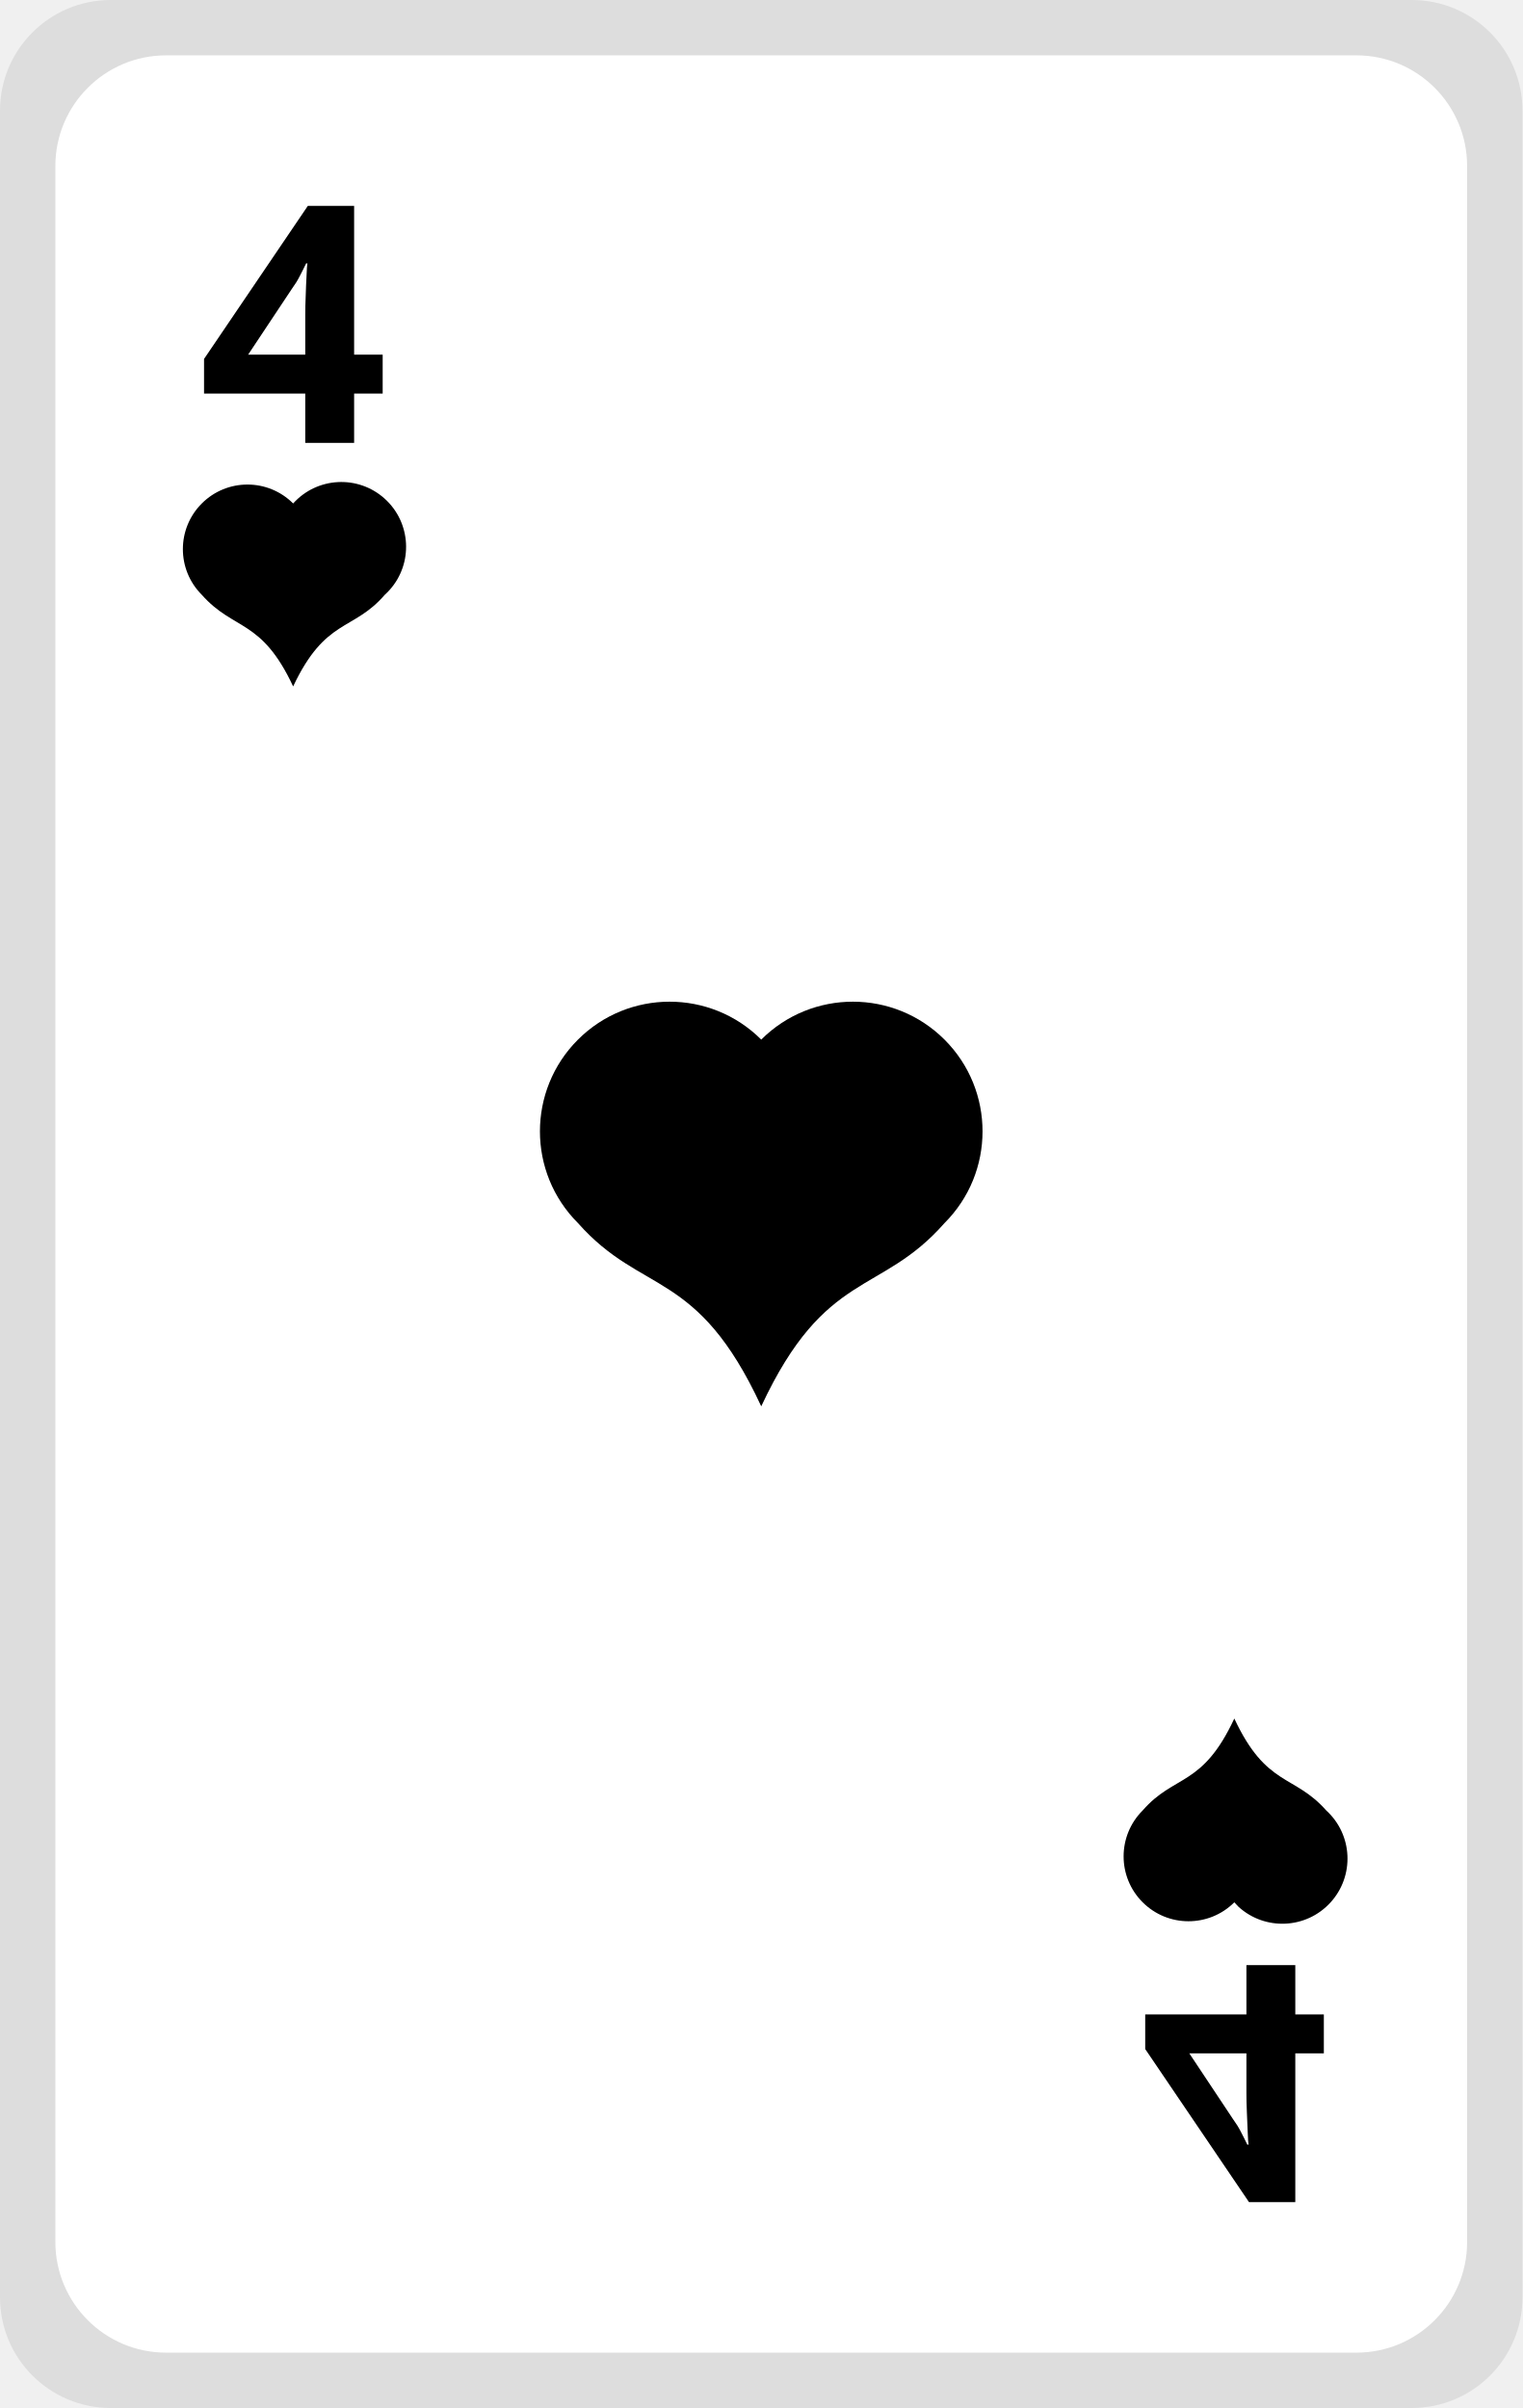
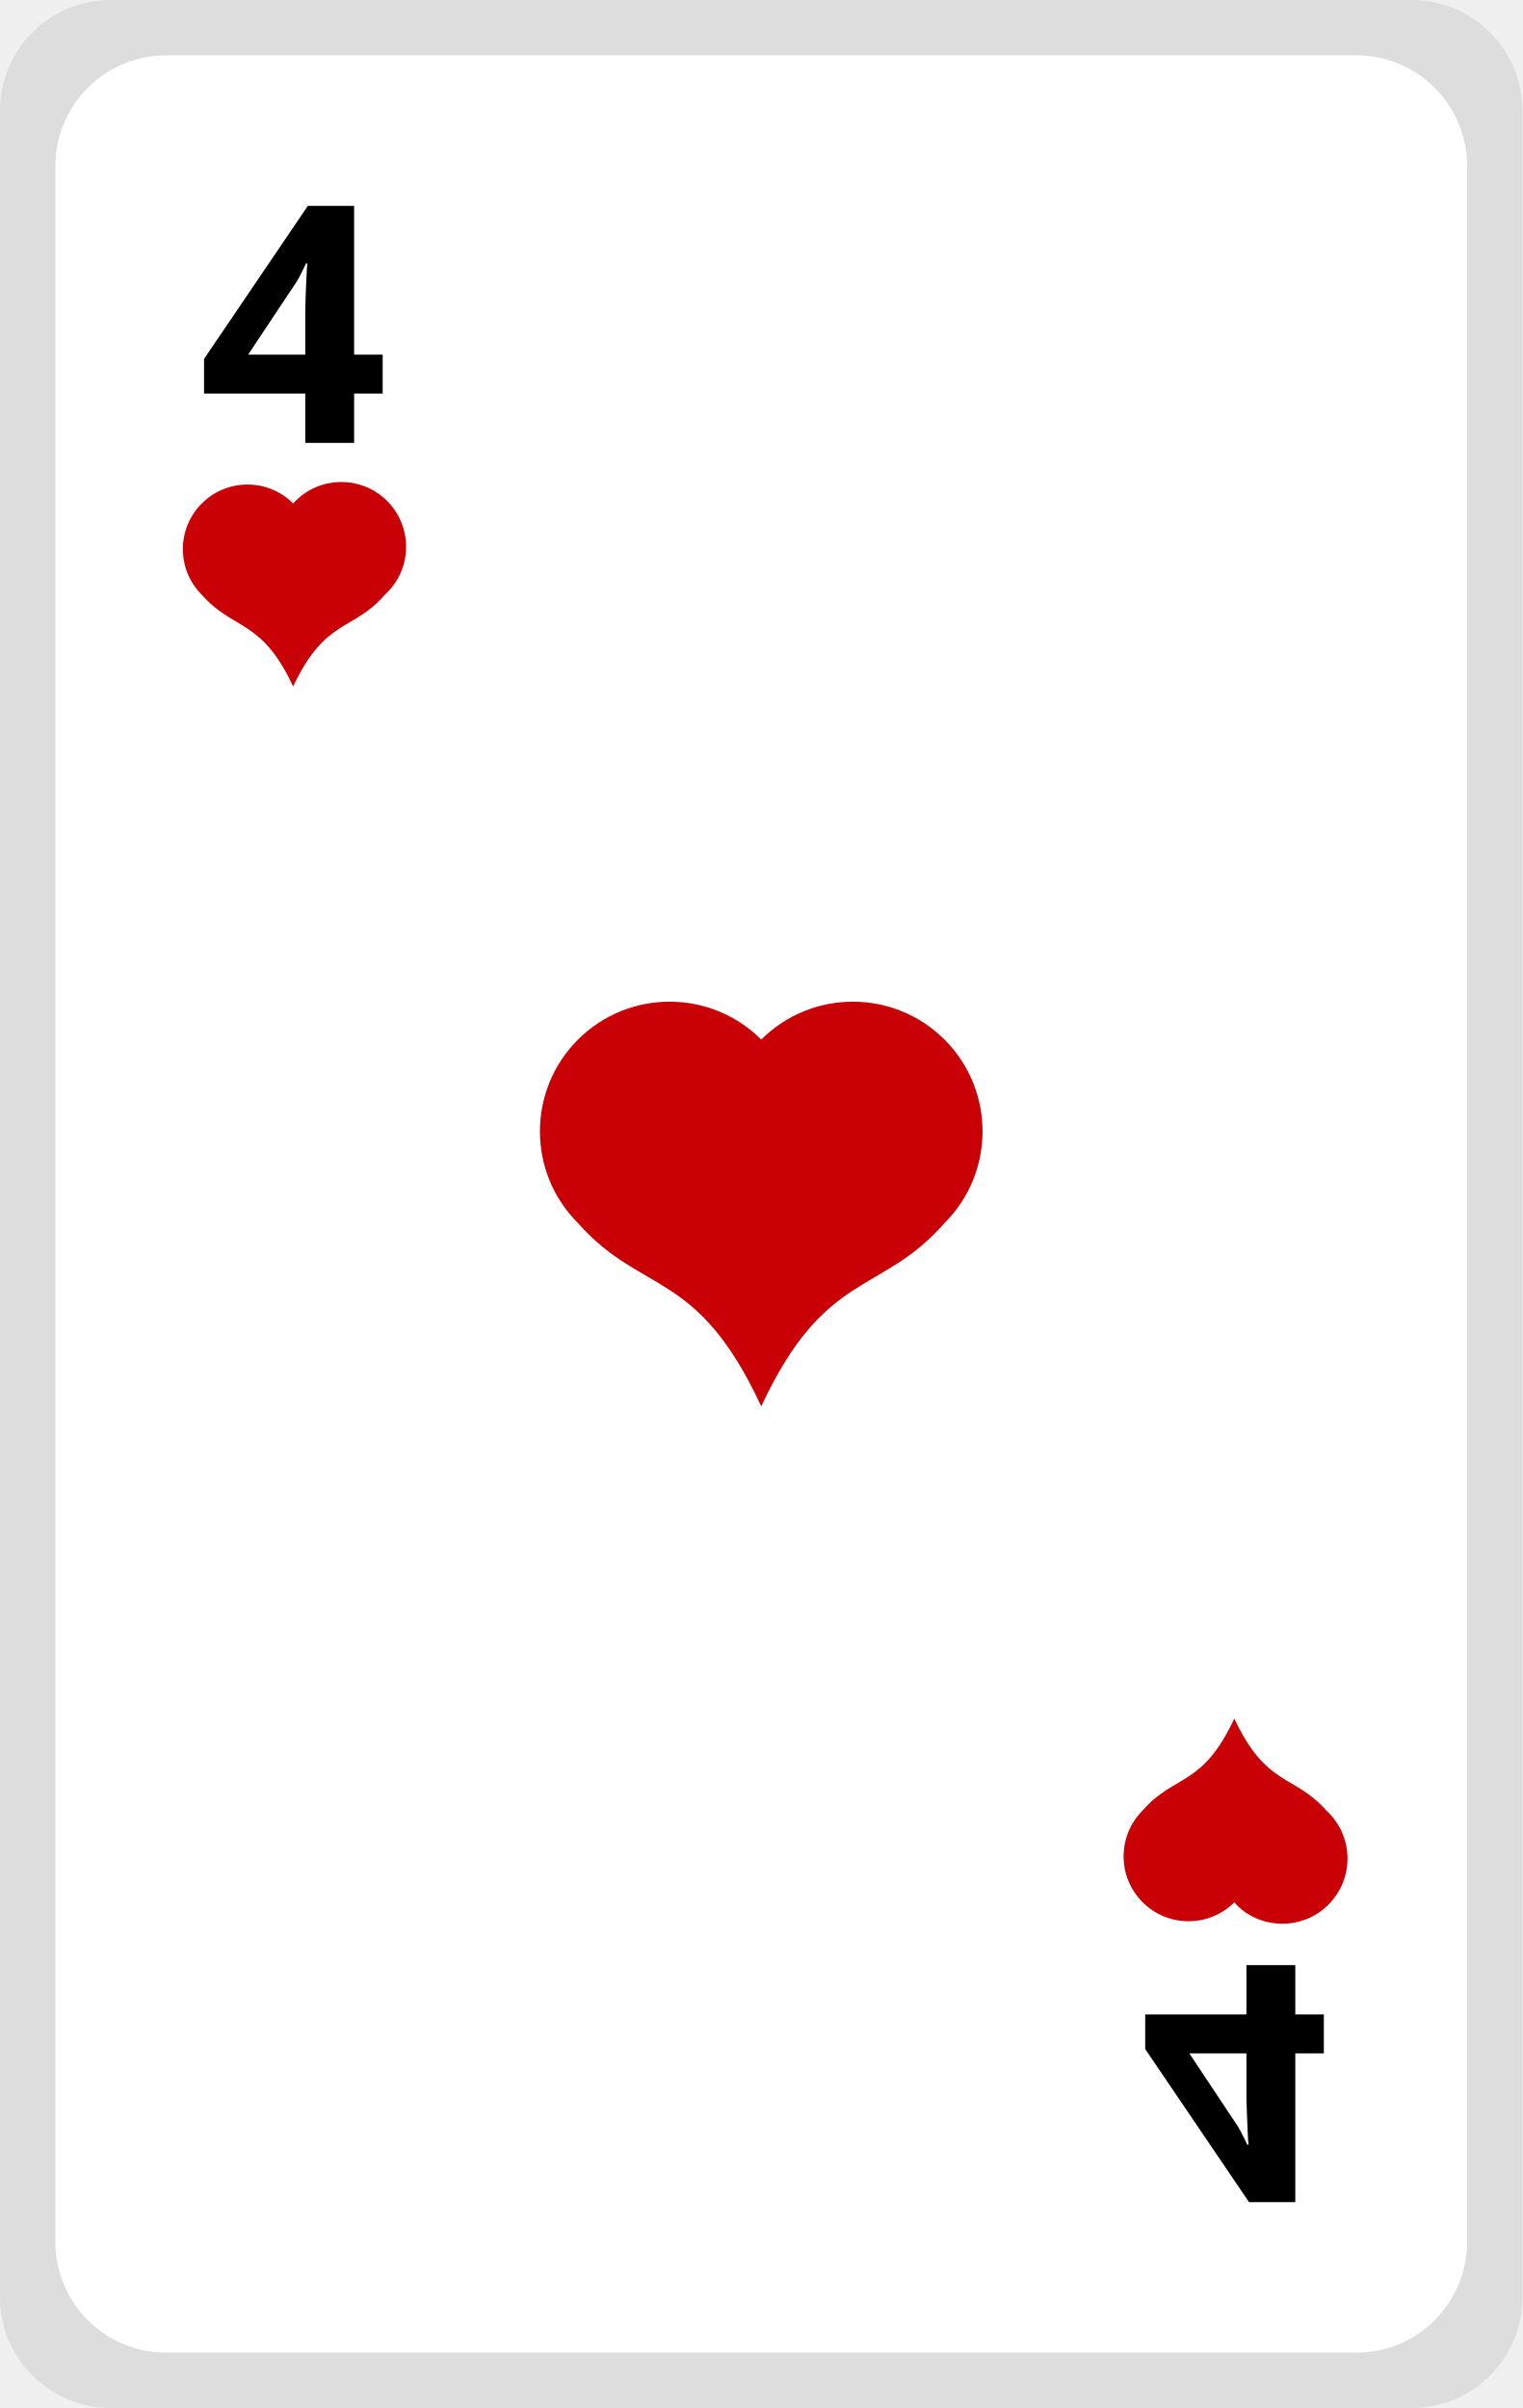
<svg xmlns="http://www.w3.org/2000/svg" id="Ebene_1" data-name="Ebene 1" viewBox="0 0 55 87">
  <defs>
    <style>.cls-1{fill:#ddd;}.cls-2{fill:#fff;}.cls-3{isolation:isolate;font-size:12px;font-family:RobotoSlab-Black,
-             Roboto Slab;font-weight:800;}.cls-4{fill:#c90005;}
+             Roboto Slab;font-weight:800;}.red{fill:#c90005;}
        </style>
  </defs>
  <rect class="cls-1" width="55" height="87" rx="4" />
  <rect class="cls-2" x="2" y="2" width="51" height="83" rx="4" />
  <g id="text">
    <text class="cls-3" x="10.6" y="16" text-anchor="middle">4</text>
    <text class="cls-3" x="44.6" y="-71" text-anchor="middle" transform="scale(1,-1)">4</text>
  </g>
  <path class="red" d="M27.5,50.81c-2.32-5-4.3-4-6.62-6.62a4.68,4.68,0,0,1,6.62-6.63h0a4.68,4.68,0,1,1,6.62,6.63h0c-2.32,2.64-4.3,1.65-6.62,6.62" transform="translate(0 0)" />
  <path class="red" d="M10.59,24.8c-1.15-2.46-2.14-2-3.3-3.31a2.33,2.33,0,1,1,3.3-3.3h0a2.34,2.34,0,0,1,3.48,3.13c-.06.06-.11.12-.17.17h0c-1.15,1.33-2.14.83-3.31,3.31" transform="translate(0 0)" />
  <path class="red" d="M44.59,62.09c1.16,2.48,2.15,2,3.32,3.32a2.35,2.35,0,0,1-3.17,3.48l-.15-.16h0a2.34,2.34,0,1,1-3.31-3.32h0c1.15-1.32,2.15-.83,3.31-3.32" transform="translate(0 0)" />
</svg>
